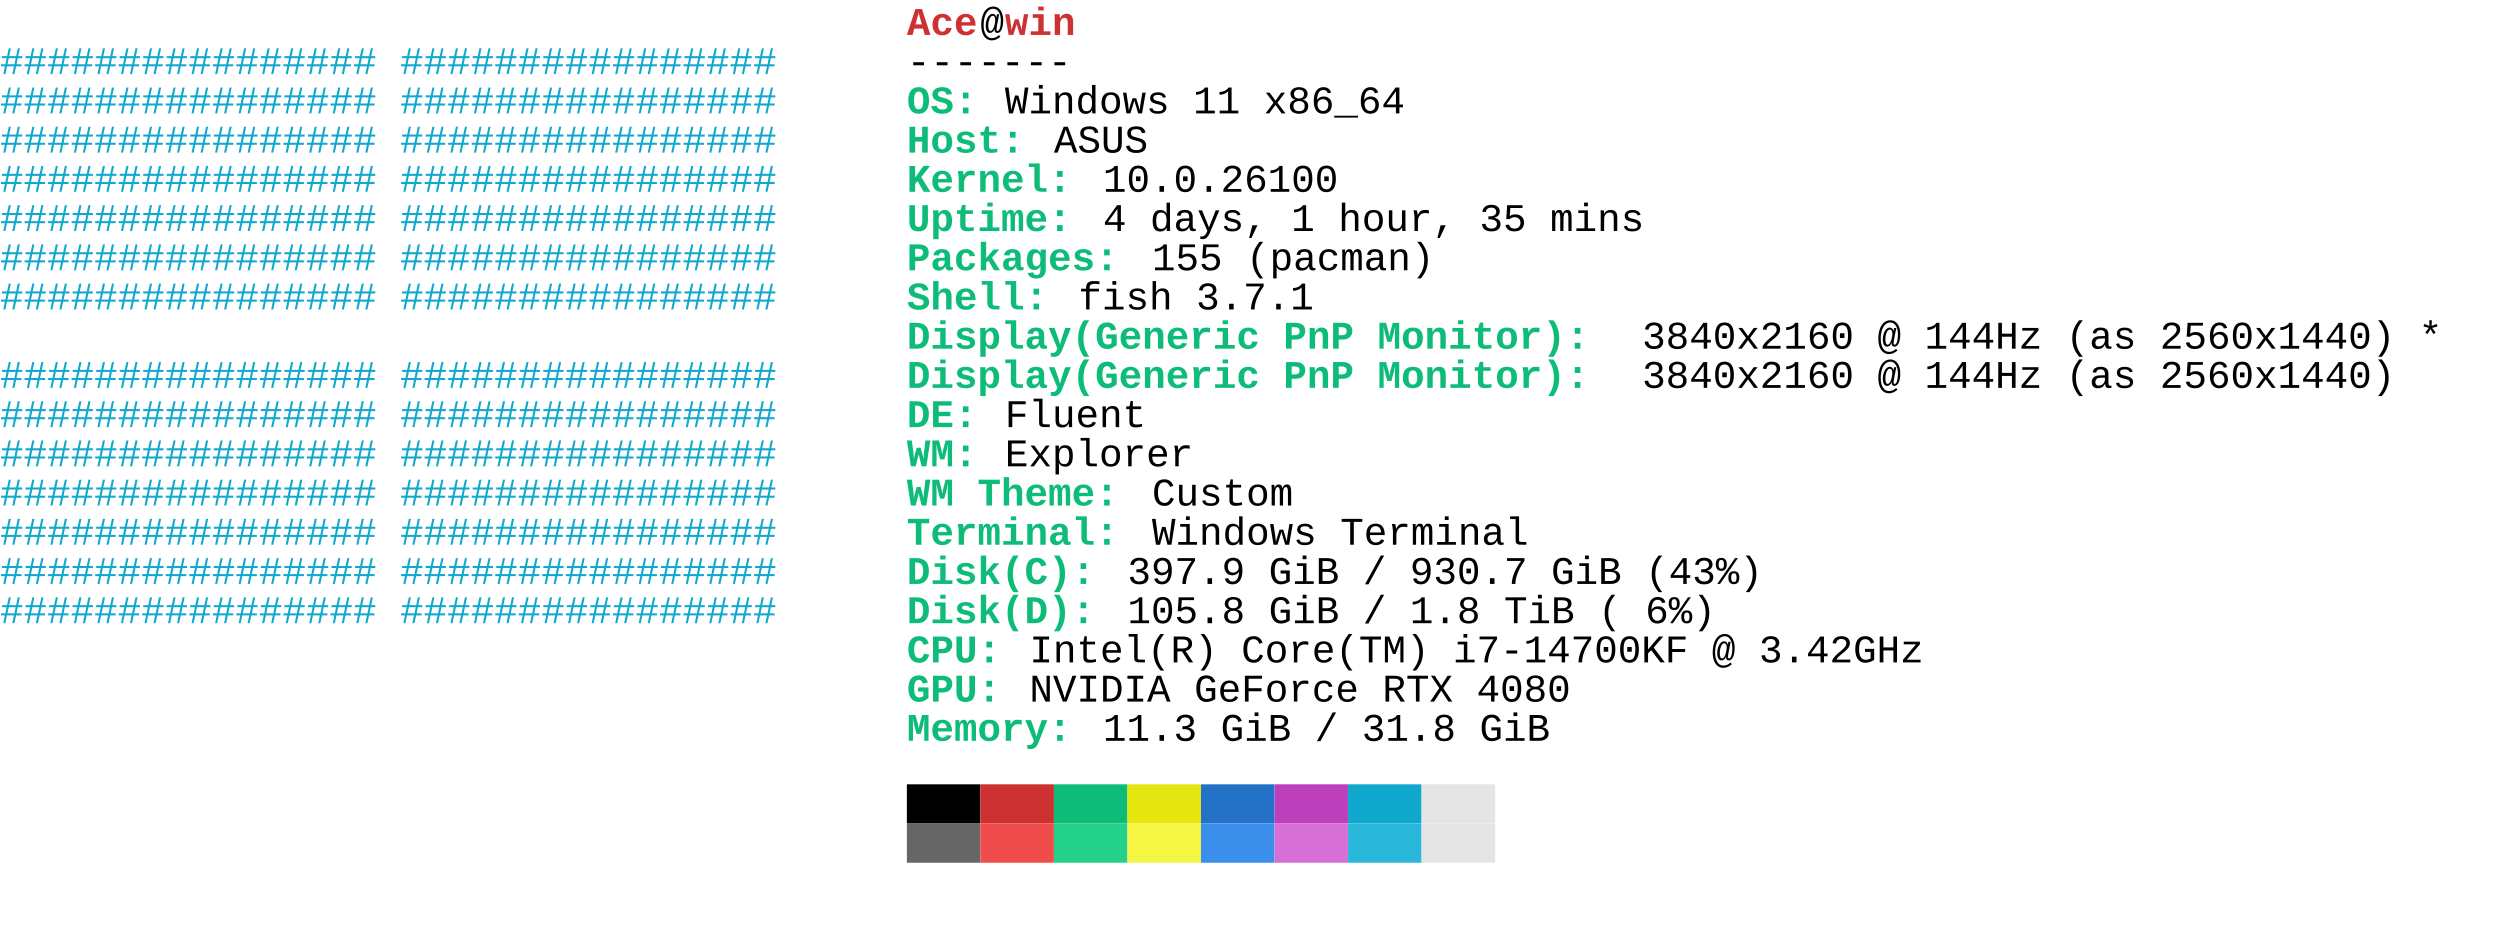
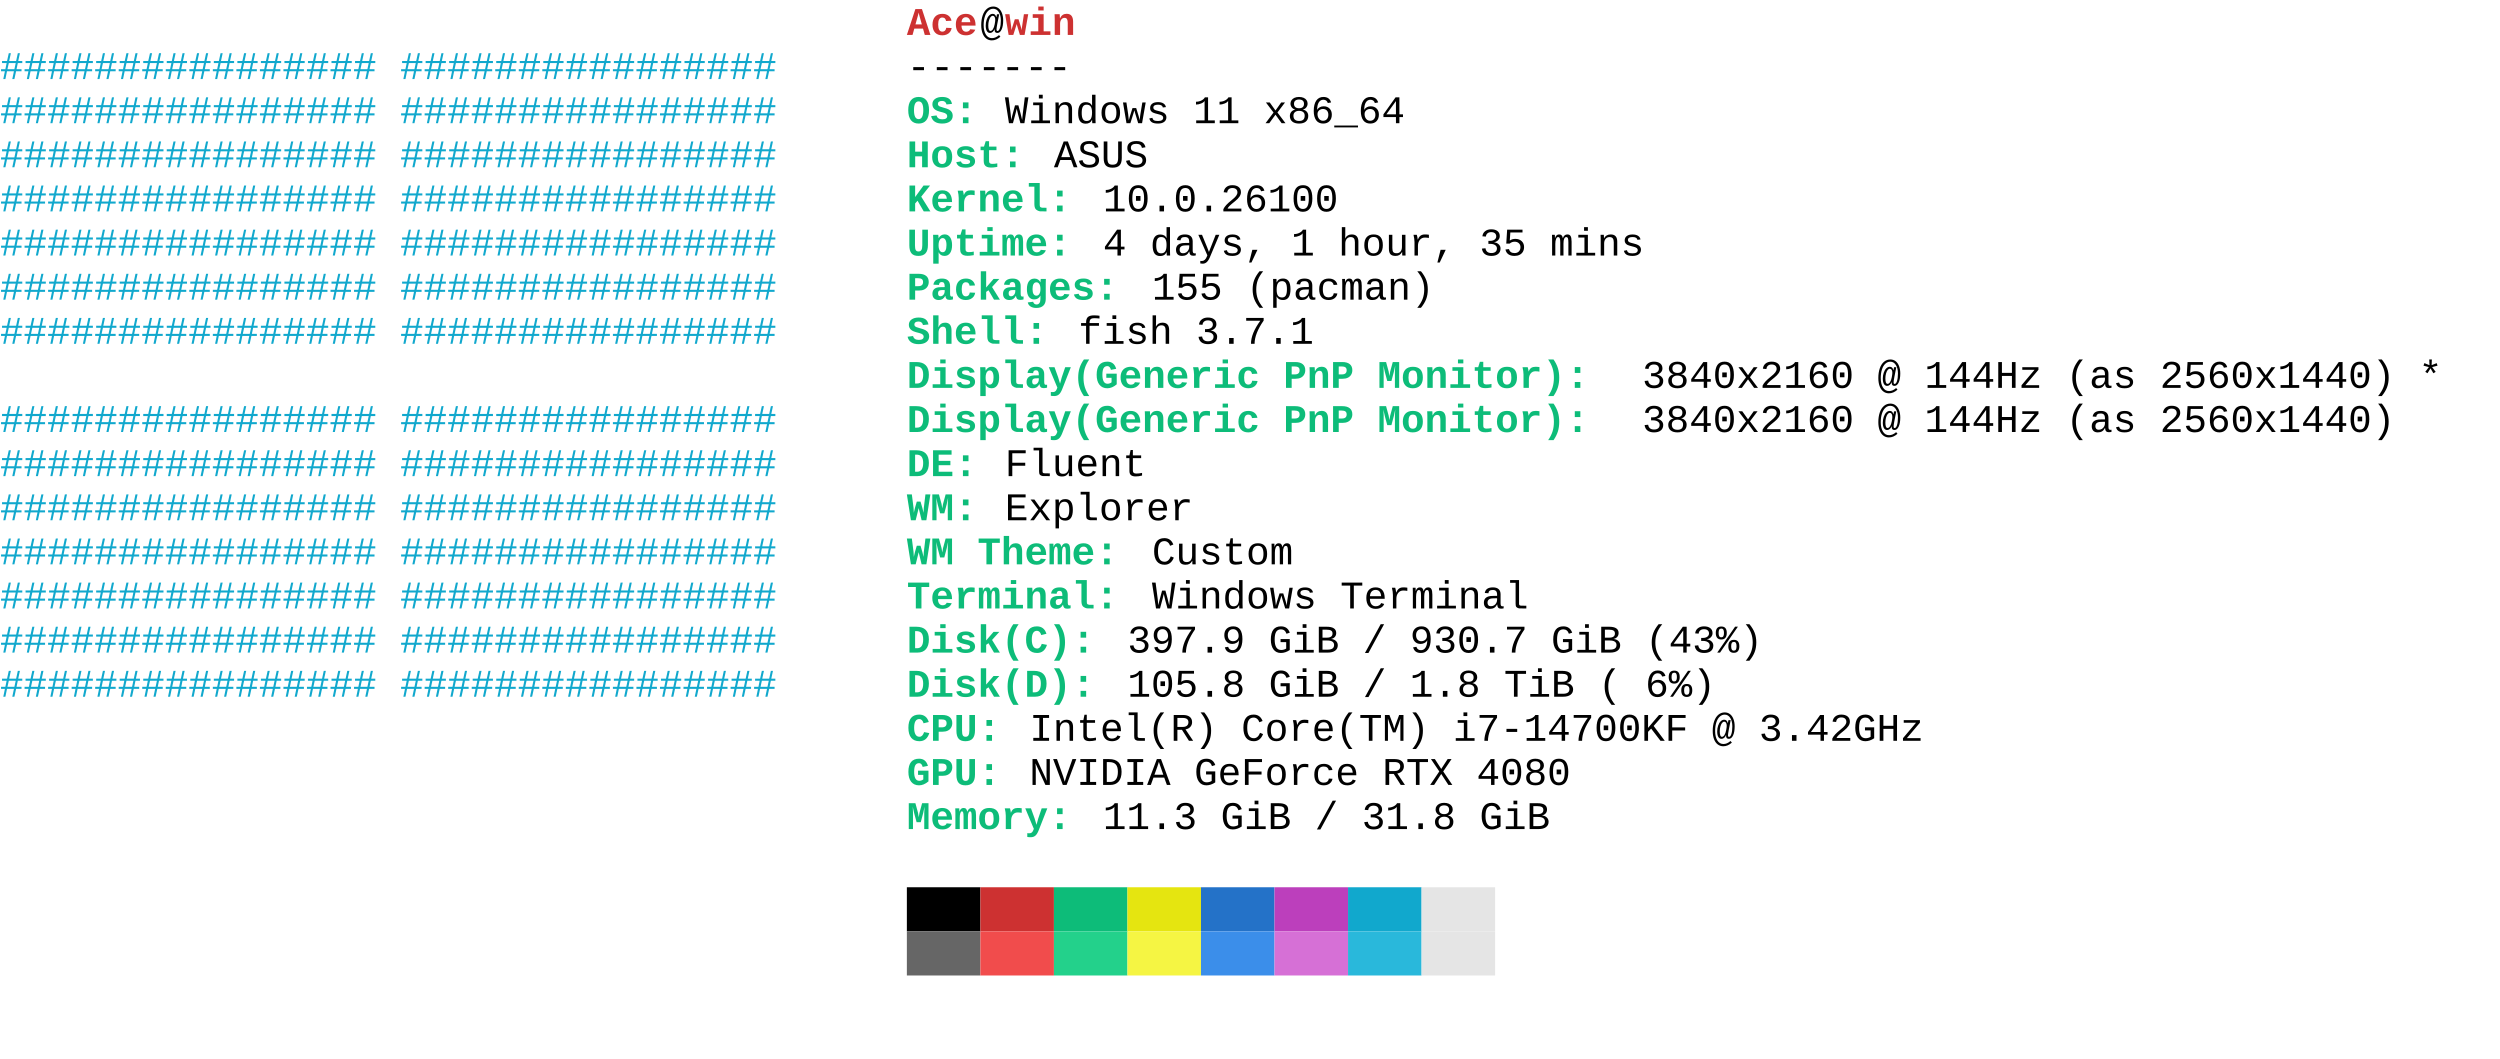
- <svg xmlns="http://www.w3.org/2000/svg" width="1020" height="384">
+ <svg xmlns="http://www.w3.org/2000/svg" width="1020" height="432">
  <style>.t{dominant-baseline:central;font-variant-ligatures:none;white-space:pre;font-family:Consolas,Courier New,Monaco;font-size:16px}.b{font-weight:700}:root{color-scheme:light dark;background:#fff}.c1{fill:#cd3131}.c6{fill:#11a8cd}.b2,.c2{fill:#0dbc79}.be{fill:#3b8eea}.b5{fill:#bc3fbc}.bc{fill:#23d18b}.b0,svg&gt;text{fill:#000}.b6{fill:#11a8cd}.b4{fill:#2472c8}.bh{fill:#e5e5e5}.b1{fill:#cd3131}.b3{fill:#e5e510}.b7{fill:#e5e5e5}.ba{fill:#666}.bd{fill:#f5f543}.bf{fill:#d670d6}.bg{fill:#29b8db}.bb{fill:#f14c4c}@media (prefers-color-scheme:dark){:root{background:#181818}.c1{fill:#cd3131}.c6{fill:#11a8cd}.b2,.c2{fill:#0dbc79}.be{fill:#3b8eea}.b5{fill:#bc3fbc}.bc{fill:#23d18b}.b0{fill:#e5e5e5}.b6{fill:#11a8cd}.b4{fill:#2472c8}.bh{fill:#666}.b1{fill:#cd3131}.b3{fill:#e5e510}.b7{fill:#000}.ba,svg&gt;text{fill:#e5e5e5}.bd{fill:#f5f543}.bf{fill:#d670d6}.bg{fill:#29b8db}.bb{fill:#f14c4c}}</style>
  <text y="10" class="t c6">
    <tspan textLength="370">                                     </tspan>
  </text>
  <text x="370" y="10" class="t c1 b">
    <tspan textLength="30">Ace</tspan>
  </text>
  <text x="400" y="10" class="t">
    <tspan textLength="10">@</tspan>
  </text>
  <text x="410" y="10" class="t c1 b">
    <tspan textLength="30">win</tspan>
  </text>
-   <text y="26" class="t c6">
-     <tspan textLength="370">################  ################   </tspan>
-   </text>
-   <text x="370" y="26" class="t">
+   <text y="28" class="t c6">
+     <tspan textLength="370">################  ################   </tspan>
+   </text>
+   <text x="370" y="28" class="t">
    <tspan textLength="70">-------</tspan>
  </text>
-   <text y="42" class="t c6">
-     <tspan textLength="370">################  ################   </tspan>
-   </text>
-   <text x="370" y="42" class="t c2 b">
+   <text y="46" class="t c6">
+     <tspan textLength="370">################  ################   </tspan>
+   </text>
+   <text x="370" y="46" class="t c2 b">
    <tspan textLength="40">OS: </tspan>
  </text>
-   <text x="410" y="42" class="t">
+   <text x="410" y="46" class="t">
    <tspan textLength="170">Windows 11 x86_64</tspan>
  </text>
-   <text y="58" class="t c6">
-     <tspan textLength="370">################  ################   </tspan>
-   </text>
-   <text x="370" y="58" class="t c2 b">
+   <text y="64" class="t c6">
+     <tspan textLength="370">################  ################   </tspan>
+   </text>
+   <text x="370" y="64" class="t c2 b">
    <tspan textLength="60">Host: </tspan>
  </text>
-   <text x="430" y="58" class="t">
+   <text x="430" y="64" class="t">
    <tspan textLength="40">ASUS</tspan>
  </text>
-   <text y="74" class="t c6">
-     <tspan textLength="370">################  ################   </tspan>
-   </text>
-   <text x="370" y="74" class="t c2 b">
+   <text y="82" class="t c6">
+     <tspan textLength="370">################  ################   </tspan>
+   </text>
+   <text x="370" y="82" class="t c2 b">
    <tspan textLength="80">Kernel: </tspan>
  </text>
-   <text x="450" y="74" class="t">
+   <text x="450" y="82" class="t">
    <tspan textLength="100">10.0.26100</tspan>
  </text>
-   <text y="90" class="t c6">
-     <tspan textLength="370">################  ################   </tspan>
-   </text>
-   <text x="370" y="90" class="t c2 b">
+   <text y="100" class="t c6">
+     <tspan textLength="370">################  ################   </tspan>
+   </text>
+   <text x="370" y="100" class="t c2 b">
    <tspan textLength="80">Uptime: </tspan>
  </text>
-   <text x="450" y="90" class="t">
+   <text x="450" y="100" class="t">
    <tspan textLength="230">4 days, 1 hour, 35 mins</tspan>
  </text>
-   <text y="106" class="t c6">
-     <tspan textLength="370">################  ################   </tspan>
-   </text>
-   <text x="370" y="106" class="t c2 b">
+   <text y="118" class="t c6">
+     <tspan textLength="370">################  ################   </tspan>
+   </text>
+   <text x="370" y="118" class="t c2 b">
    <tspan textLength="100">Packages: </tspan>
  </text>
-   <text x="470" y="106" class="t">
+   <text x="470" y="118" class="t">
    <tspan textLength="120">155 (pacman)</tspan>
  </text>
-   <text y="122" class="t c6">
-     <tspan textLength="370">################  ################   </tspan>
-   </text>
-   <text x="370" y="122" class="t c2 b">
+   <text y="136" class="t c6">
+     <tspan textLength="370">################  ################   </tspan>
+   </text>
+   <text x="370" y="136" class="t c2 b">
    <tspan textLength="70">Shell: </tspan>
  </text>
-   <text x="440" y="122" class="t">
+   <text x="440" y="136" class="t">
    <tspan textLength="100">fish 3.7.1</tspan>
  </text>
-   <text y="138" class="t c6">
-     <tspan textLength="370">                                     </tspan>
-   </text>
-   <text x="370" y="138" class="t c2 b">
-     <tspan textLength="300">Display(Generic PnP Monitor): </tspan>
-   </text>
-   <text x="670" y="138" class="t">
-     <tspan textLength="340">3840x2160 @ 144Hz (as 2560x1440) *</tspan>
-   </text>
  <text y="154" class="t c6">
-     <tspan textLength="370">################  ################   </tspan>
+     <tspan textLength="370">                                     </tspan>
  </text>
  <text x="370" y="154" class="t c2 b">
    <tspan textLength="300">Display(Generic PnP Monitor): </tspan>
  </text>
  <text x="670" y="154" class="t">
+     <tspan textLength="340">3840x2160 @ 144Hz (as 2560x1440) *</tspan>
+   </text>
+   <text y="172" class="t c6">
+     <tspan textLength="370">################  ################   </tspan>
+   </text>
+   <text x="370" y="172" class="t c2 b">
+     <tspan textLength="300">Display(Generic PnP Monitor): </tspan>
+   </text>
+   <text x="670" y="172" class="t">
    <tspan textLength="320">3840x2160 @ 144Hz (as 2560x1440)</tspan>
  </text>
-   <text y="170" class="t c6">
-     <tspan textLength="370">################  ################   </tspan>
-   </text>
-   <text x="370" y="170" class="t c2 b">
+   <text y="190" class="t c6">
+     <tspan textLength="370">################  ################   </tspan>
+   </text>
+   <text x="370" y="190" class="t c2 b">
    <tspan textLength="40">DE: </tspan>
  </text>
-   <text x="410" y="170" class="t">
+   <text x="410" y="190" class="t">
    <tspan textLength="60">Fluent</tspan>
  </text>
-   <text y="186" class="t c6">
-     <tspan textLength="370">################  ################   </tspan>
-   </text>
-   <text x="370" y="186" class="t c2 b">
+   <text y="208" class="t c6">
+     <tspan textLength="370">################  ################   </tspan>
+   </text>
+   <text x="370" y="208" class="t c2 b">
    <tspan textLength="40">WM: </tspan>
  </text>
-   <text x="410" y="186" class="t">
+   <text x="410" y="208" class="t">
    <tspan textLength="80">Explorer</tspan>
  </text>
-   <text y="202" class="t c6">
-     <tspan textLength="370">################  ################   </tspan>
-   </text>
-   <text x="370" y="202" class="t c2 b">
+   <text y="226" class="t c6">
+     <tspan textLength="370">################  ################   </tspan>
+   </text>
+   <text x="370" y="226" class="t c2 b">
    <tspan textLength="100">WM Theme: </tspan>
  </text>
-   <text x="470" y="202" class="t">
+   <text x="470" y="226" class="t">
    <tspan textLength="60">Custom</tspan>
  </text>
-   <text y="218" class="t c6">
-     <tspan textLength="370">################  ################   </tspan>
-   </text>
-   <text x="370" y="218" class="t c2 b">
+   <text y="244" class="t c6">
+     <tspan textLength="370">################  ################   </tspan>
+   </text>
+   <text x="370" y="244" class="t c2 b">
    <tspan textLength="100">Terminal: </tspan>
  </text>
-   <text x="470" y="218" class="t">
+   <text x="470" y="244" class="t">
    <tspan textLength="160">Windows Terminal</tspan>
  </text>
-   <text y="234" class="t c6">
-     <tspan textLength="370">################  ################   </tspan>
-   </text>
-   <text x="370" y="234" class="t c2 b">
+   <text y="262" class="t c6">
+     <tspan textLength="370">################  ################   </tspan>
+   </text>
+   <text x="370" y="262" class="t c2 b">
    <tspan textLength="90">Disk(C): </tspan>
  </text>
-   <text x="460" y="234" class="t">
+   <text x="460" y="262" class="t">
    <tspan textLength="270">397.9 GiB / 930.7 GiB (43%)</tspan>
  </text>
-   <text y="250" class="t c6">
-     <tspan textLength="370">################  ################   </tspan>
-   </text>
-   <text x="370" y="250" class="t c2 b">
+   <text y="280" class="t c6">
+     <tspan textLength="370">################  ################   </tspan>
+   </text>
+   <text x="370" y="280" class="t c2 b">
    <tspan textLength="90">Disk(D): </tspan>
  </text>
-   <text x="460" y="250" class="t">
+   <text x="460" y="280" class="t">
    <tspan textLength="250">105.8 GiB / 1.8 TiB ( 6%)</tspan>
  </text>
-   <text y="266" class="t c6">
-     <tspan textLength="370">                                     </tspan>
-   </text>
-   <text x="370" y="266" class="t c2 b">
+   <text y="298" class="t c6">
+     <tspan textLength="370">                                     </tspan>
+   </text>
+   <text x="370" y="298" class="t c2 b">
    <tspan textLength="50">CPU: </tspan>
  </text>
-   <text x="420" y="266" class="t">
+   <text x="420" y="298" class="t">
    <tspan textLength="380">Intel(R) Core(TM) i7-14700KF @ 3.42GHz</tspan>
  </text>
-   <text y="282" class="t c6">
-     <tspan textLength="370">                                     </tspan>
-   </text>
-   <text x="370" y="282" class="t c2 b">
+   <text y="316" class="t c6">
+     <tspan textLength="370">                                     </tspan>
+   </text>
+   <text x="370" y="316" class="t c2 b">
    <tspan textLength="50">GPU: </tspan>
  </text>
-   <text x="420" y="282" class="t">
+   <text x="420" y="316" class="t">
    <tspan textLength="230">NVIDIA GeForce RTX 4080</tspan>
  </text>
-   <text y="298" class="t c6">
-     <tspan textLength="370">                                     </tspan>
-   </text>
-   <text x="370" y="298" class="t c2 b">
+   <text y="334" class="t c6">
+     <tspan textLength="370">                                     </tspan>
+   </text>
+   <text x="370" y="334" class="t c2 b">
    <tspan textLength="80">Memory: </tspan>
  </text>
-   <text x="450" y="298" class="t">
+   <text x="450" y="334" class="t">
    <tspan textLength="190">11.3 GiB / 31.8 GiB</tspan>
  </text>
-   <text y="314" class="t c6">
-     <tspan textLength="370">                                     </tspan>
-   </text>
-   <text y="330" class="t c6">
-     <tspan textLength="370">                                     </tspan>
-   </text>
-   <path d="M370 320h30v16h-30z" class="b0" />
-   <text x="370" y="330" class="t">
-     <tspan textLength="30">   </tspan>
-   </text>
-   <path d="M400 320h30v16h-30z" class="b1" />
-   <text x="400" y="330" class="t">
-     <tspan textLength="30">   </tspan>
-   </text>
-   <path d="M430 320h30v16h-30z" class="b2" />
-   <text x="430" y="330" class="t">
-     <tspan textLength="30">   </tspan>
-   </text>
-   <path d="M460 320h30v16h-30z" class="b3" />
-   <text x="460" y="330" class="t">
-     <tspan textLength="30">   </tspan>
-   </text>
-   <path d="M490 320h30v16h-30z" class="b4" />
-   <text x="490" y="330" class="t">
-     <tspan textLength="30">   </tspan>
-   </text>
-   <path d="M520 320h30v16h-30z" class="b5" />
-   <text x="520" y="330" class="t">
-     <tspan textLength="30">   </tspan>
-   </text>
-   <path d="M550 320h30v16h-30z" class="b6" />
-   <text x="550" y="330" class="t">
-     <tspan textLength="30">   </tspan>
-   </text>
-   <path d="M580 320h30v16h-30z" class="b7" />
-   <text x="580" y="330" class="t">
-     <tspan textLength="30">   </tspan>
-   </text>
-   <text y="346" class="t c6">
-     <tspan textLength="370">                                     </tspan>
-   </text>
-   <path d="M370 336h30v16h-30z" class="ba" />
-   <text x="370" y="346" class="t">
-     <tspan textLength="30">   </tspan>
-   </text>
-   <path d="M400 336h30v16h-30z" class="bb" />
-   <text x="400" y="346" class="t">
-     <tspan textLength="30">   </tspan>
-   </text>
-   <path d="M430 336h30v16h-30z" class="bc" />
-   <text x="430" y="346" class="t">
-     <tspan textLength="30">   </tspan>
-   </text>
-   <path d="M460 336h30v16h-30z" class="bd" />
-   <text x="460" y="346" class="t">
-     <tspan textLength="30">   </tspan>
-   </text>
-   <path d="M490 336h30v16h-30z" class="be" />
-   <text x="490" y="346" class="t">
-     <tspan textLength="30">   </tspan>
-   </text>
-   <path d="M520 336h30v16h-30z" class="bf" />
-   <text x="520" y="346" class="t">
-     <tspan textLength="30">   </tspan>
-   </text>
-   <path d="M550 336h30v16h-30z" class="bg" />
-   <text x="550" y="346" class="t">
-     <tspan textLength="30">   </tspan>
-   </text>
-   <path d="M580 336h30v16h-30z" class="bh" />
-   <text x="580" y="346" class="t">
+   <text y="352" class="t c6">
+     <tspan textLength="370">                                     </tspan>
+   </text>
+   <text y="370" class="t c6">
+     <tspan textLength="370">                                     </tspan>
+   </text>
+   <path d="M370 362h30v18h-30z" class="b0" />
+   <text x="370" y="370" class="t">
+     <tspan textLength="30">   </tspan>
+   </text>
+   <path d="M400 362h30v18h-30z" class="b1" />
+   <text x="400" y="370" class="t">
+     <tspan textLength="30">   </tspan>
+   </text>
+   <path d="M430 362h30v18h-30z" class="b2" />
+   <text x="430" y="370" class="t">
+     <tspan textLength="30">   </tspan>
+   </text>
+   <path d="M460 362h30v18h-30z" class="b3" />
+   <text x="460" y="370" class="t">
+     <tspan textLength="30">   </tspan>
+   </text>
+   <path d="M490 362h30v18h-30z" class="b4" />
+   <text x="490" y="370" class="t">
+     <tspan textLength="30">   </tspan>
+   </text>
+   <path d="M520 362h30v18h-30z" class="b5" />
+   <text x="520" y="370" class="t">
+     <tspan textLength="30">   </tspan>
+   </text>
+   <path d="M550 362h30v18h-30z" class="b6" />
+   <text x="550" y="370" class="t">
+     <tspan textLength="30">   </tspan>
+   </text>
+   <path d="M580 362h30v18h-30z" class="b7" />
+   <text x="580" y="370" class="t">
+     <tspan textLength="30">   </tspan>
+   </text>
+   <text y="388" class="t c6">
+     <tspan textLength="370">                                     </tspan>
+   </text>
+   <path d="M370 380h30v18h-30z" class="ba" />
+   <text x="370" y="388" class="t">
+     <tspan textLength="30">   </tspan>
+   </text>
+   <path d="M400 380h30v18h-30z" class="bb" />
+   <text x="400" y="388" class="t">
+     <tspan textLength="30">   </tspan>
+   </text>
+   <path d="M430 380h30v18h-30z" class="bc" />
+   <text x="430" y="388" class="t">
+     <tspan textLength="30">   </tspan>
+   </text>
+   <path d="M460 380h30v18h-30z" class="bd" />
+   <text x="460" y="388" class="t">
+     <tspan textLength="30">   </tspan>
+   </text>
+   <path d="M490 380h30v18h-30z" class="be" />
+   <text x="490" y="388" class="t">
+     <tspan textLength="30">   </tspan>
+   </text>
+   <path d="M520 380h30v18h-30z" class="bf" />
+   <text x="520" y="388" class="t">
+     <tspan textLength="30">   </tspan>
+   </text>
+   <path d="M550 380h30v18h-30z" class="bg" />
+   <text x="550" y="388" class="t">
+     <tspan textLength="30">   </tspan>
+   </text>
+   <path d="M580 380h30v18h-30z" class="bh" />
+   <text x="580" y="388" class="t">
    <tspan textLength="30">   </tspan>
  </text>
</svg>
